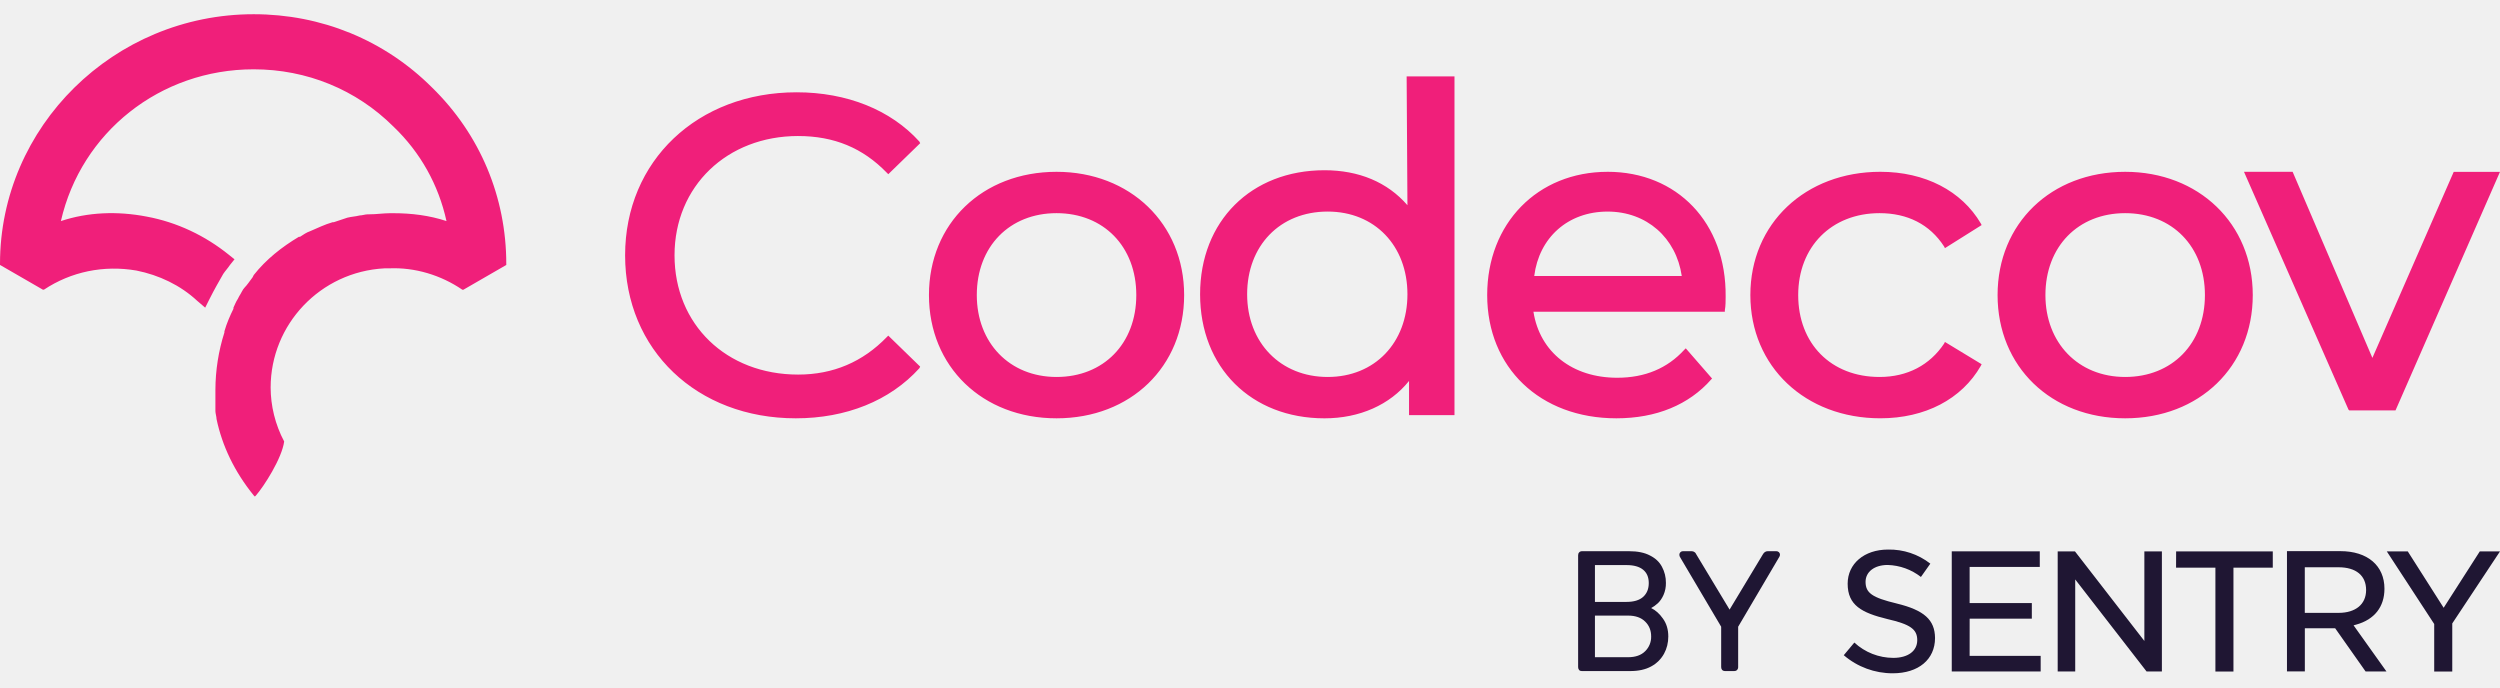
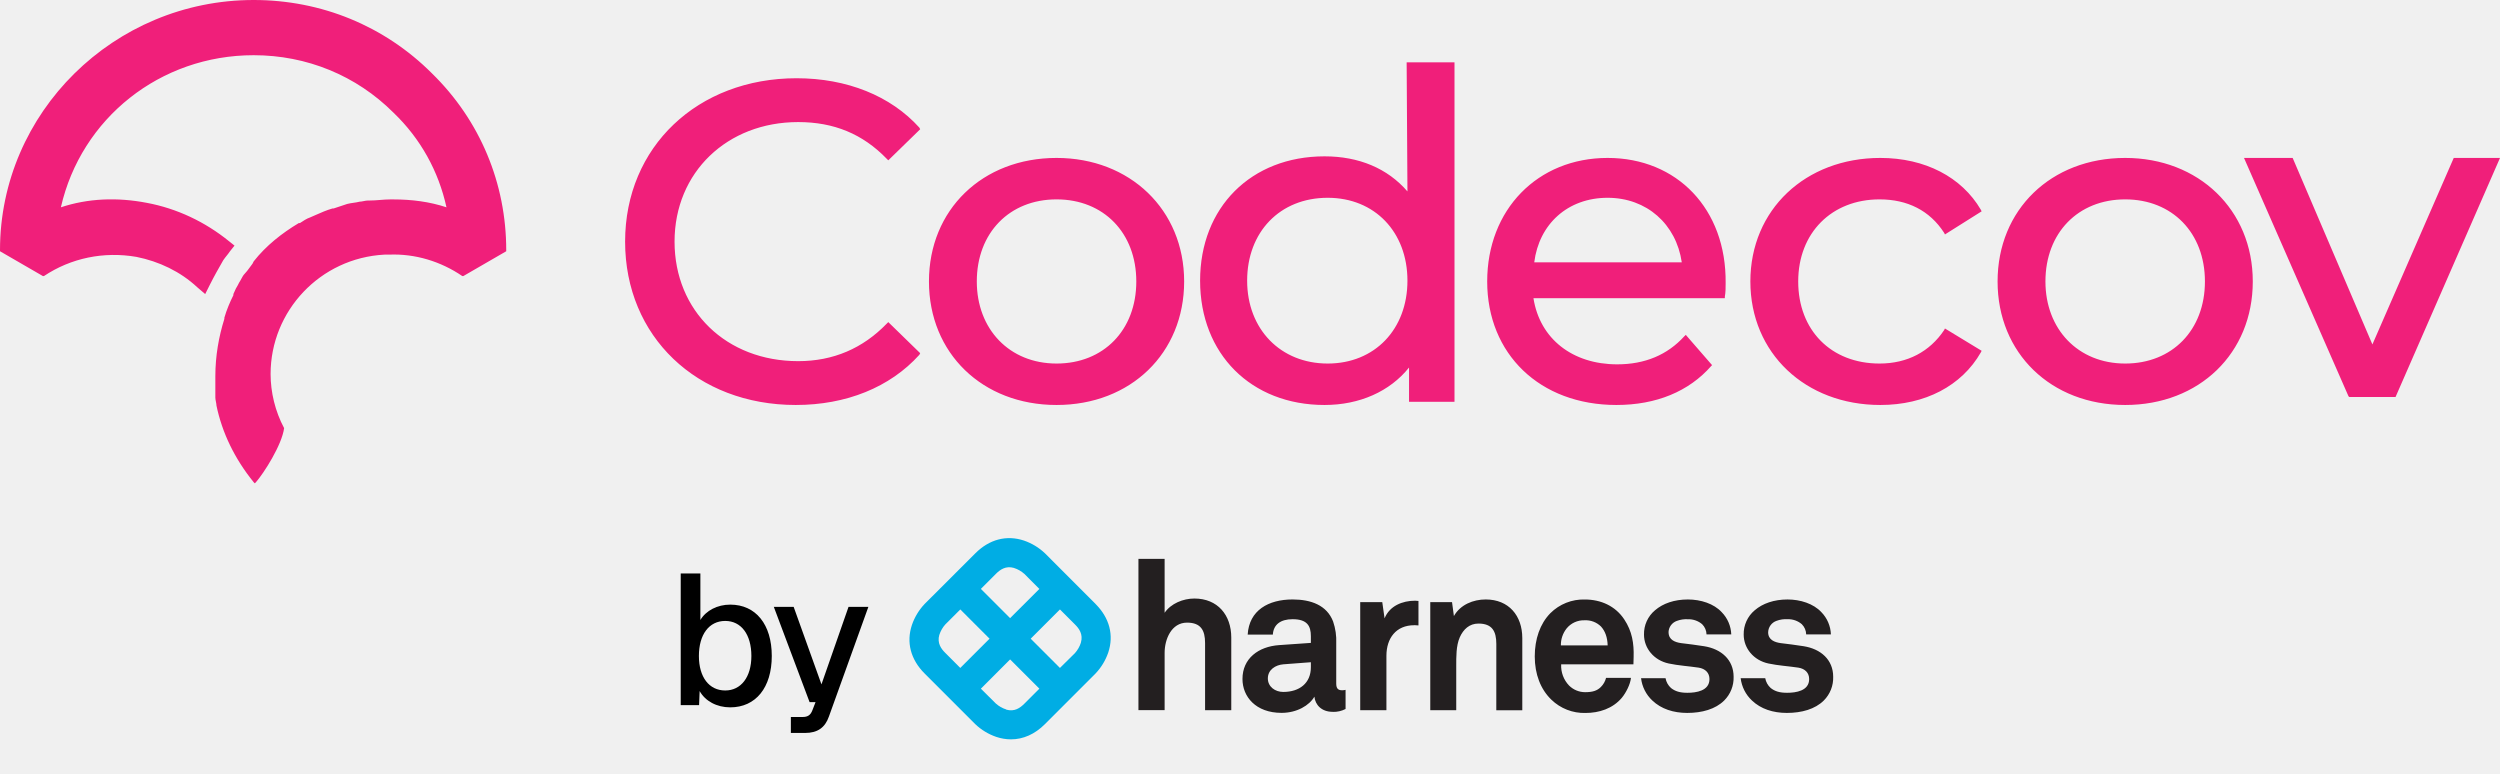
- <svg xmlns="http://www.w3.org/2000/svg" width="160" height="44" fill="none">
-   <g clip-path="url(#C)">
-     <mask id="A" maskUnits="userSpaceOnUse" x="0" y="0" width="160" height="44">
-       <path d="M160 0H0V44H160V0Z" fill="#fff" />
-     </mask>
-     <g mask="url(#A)">
-       <mask id="B" maskUnits="userSpaceOnUse" x="0" y="0" width="160" height="44">
-         <path d="M160 0H0V44H160V0Z" fill="#fff" />
-       </mask>
-       <g mask="url(#B)">
-         <path d="M137.239 41.021l-4.441-5.732h-1.106v7.684h1.122v-5.889l4.566 5.889h.981v-7.684h-1.122v5.732zm-11.181-1.426h3.979v-.998h-3.981v-2.313h4.49v-.999h-5.634v7.687h5.691v-.998h-4.547l.002-2.379zm-4.68-.974c-1.549-.373-1.982-.668-1.982-1.383 0-.644.568-1.08 1.416-1.08.773.023 1.518.291 2.127.767l.602-.851c-.771-.604-1.728-.923-2.708-.902-1.521 0-2.583.902-2.583 2.186 0 1.383.902 1.862 2.545 2.262 1.462.337 1.909.65 1.909 1.35s-.601 1.134-1.531 1.134a3.68 3.68 0 0 1-2.495-.98l-.677.809c.872.749 1.984 1.16 3.134 1.158 1.648 0 2.707-.887 2.707-2.259-.009-1.161-.695-1.783-2.464-2.21zm37.329-3.332l-2.313 3.609-2.297-3.609h-1.342l3.034 4.647v3.041h1.156V39.9L160 35.289h-1.293zm-19.439 1.04h2.518v6.647h1.155v-6.647h2.517v-1.041h-6.186l-.004 1.041z" fill="#1f1633" />
-         <path fill-rule="evenodd" d="M150.8 39.974c1.162-.322 1.805-1.134 1.805-2.295 0-1.477-1.081-2.406-2.822-2.406h-3.417v7.696h1.144v-2.761h1.94l1.949 2.767h1.335l-2.105-2.953.171-.048zm-3.293-.752v-2.917h2.156c1.125 0 1.768.532 1.768 1.456s-.688 1.462-1.756 1.462h-2.168zm-46.255 3.728c-.081 0-.143-.022-.186-.066-.044-.051-.066-.113-.066-.186V35.54c0-.08.022-.143.066-.186.043-.051.105-.077.186-.077h3.007c.549 0 .994.091 1.338.274.351.175.607.416.768.723a2.11 2.11 0 0 1 .253 1.03 1.83 1.83 0 0 1-.154.778c-.095.212-.215.387-.362.526-.146.132-.288.234-.428.307.286.139.538.365.757.679.226.314.34.694.34 1.14 0 .402-.091.771-.274 1.107a2.04 2.04 0 0 1-.823.811c-.359.197-.804.296-1.338.296h-3.084zm.824-.888h2.117c.475 0 .841-.128 1.097-.384a1.28 1.28 0 0 0 .384-.943c0-.387-.128-.705-.384-.954-.256-.256-.622-.383-1.097-.383h-2.117v2.663zm0-3.54h2.018c.468 0 .823-.106 1.064-.318.242-.219.363-.515.363-.888s-.121-.658-.363-.855-.596-.296-1.064-.296h-2.018v2.357z" fill="#1f1633" />
-         <path d="M110.221 42.884a.28.28 0 0 0 .187.066h.571c.081 0 .143-.022.186-.066a.25.25 0 0 0 .077-.186v-2.587l2.634-4.472c.014-.022.025-.044.031-.066s.012-.047.012-.077a.21.21 0 0 0-.066-.153.22.22 0 0 0-.164-.066h-.559c-.066 0-.126.018-.177.055a.43.43 0 0 0-.12.132l-2.14 3.551-2.14-3.551c-.021-.058-.058-.102-.109-.132-.052-.037-.11-.055-.175-.055h-.571c-.058 0-.11.022-.153.066s-.066.095-.066.153a.29.29 0 0 0 .01.077l.011.032.012.033 2.643 4.472v2.587a.28.28 0 0 0 .066.186z" fill="#1f1633" />
-         <path d="M51.082 8.706c2.297 0 4.134.763 5.666 2.341l.102.102 2.042-1.985-.051-.102c-1.838-2.036-4.645-3.155-7.86-3.155-6.329 0-10.974 4.377-10.974 10.433S44.6 26.772 50.929 26.772c3.215 0 6.023-1.12 7.911-3.206l.051-.102-2.042-1.985-.102.102c-1.531 1.578-3.42 2.392-5.666 2.392-4.593 0-7.911-3.206-7.911-7.634s3.369-7.634 7.911-7.634zm16.537 15.42c-3.011 0-5.104-2.188-5.104-5.242 0-3.104 2.093-5.242 5.104-5.242s5.104 2.137 5.104 5.242-2.092 5.242-5.104 5.242zm0-13.13c-4.747 0-8.166 3.308-8.166 7.888s3.42 7.888 8.166 7.888 8.166-3.308 8.166-7.888-3.471-7.888-8.166-7.888zm17.353 13.13c-3.011 0-5.155-2.188-5.155-5.293s2.093-5.293 5.155-5.293c3.011 0 5.104 2.188 5.104 5.293s-2.093 5.293-5.104 5.293zm5.104-10.992c-1.276-1.476-3.113-2.239-5.308-2.239-4.696 0-7.962 3.257-7.962 7.939s3.266 7.939 7.962 7.939c2.246 0 4.185-.865 5.41-2.392v2.188h2.909V4.889h-3.062l.051 8.244zm12.811.407c2.501 0 4.389 1.679 4.746 4.122h-9.442c.306-2.443 2.144-4.122 4.696-4.122zm0-2.545c-4.492 0-7.707 3.308-7.707 7.888 0 4.631 3.369 7.888 8.268 7.888 2.552 0 4.645-.865 6.074-2.494l.051-.051-1.684-1.934-.103.102c-1.071 1.171-2.5 1.781-4.287 1.781-2.858 0-4.95-1.628-5.359-4.224h12.25v-.102c.051-.255.051-.611.051-.865.051-4.733-3.114-7.99-7.554-7.99zm21.538 10.993c-.919 1.374-2.348 2.137-4.134 2.137-3.113 0-5.206-2.137-5.206-5.242s2.144-5.242 5.206-5.242c1.786 0 3.215.713 4.134 2.137l.051.102 2.348-1.476-.051-.102c-1.225-2.086-3.573-3.308-6.431-3.308-4.798 0-8.319 3.308-8.319 7.888s3.521 7.888 8.319 7.888c2.858 0 5.206-1.221 6.431-3.359l.051-.102-2.348-1.425-.051.102zm11.586 2.137c-3.011 0-5.104-2.188-5.104-5.242 0-3.104 2.093-5.242 5.104-5.242s5.104 2.137 5.104 5.242-2.093 5.242-5.104 5.242zm0-13.13c-4.747 0-8.166 3.308-8.166 7.888s3.419 7.888 8.166 7.888 8.166-3.308 8.166-7.888-3.47-7.888-8.166-7.888zm21.028 0l-5.206 11.909-5.104-11.908h-3.113l6.686 15.217.051.051h2.96l6.686-15.267h-2.96zM16.235.91C7.288.91 0 8.105 0 16.883v.072l2.742 1.583h.072c1.732-1.151 3.824-1.583 5.917-1.223 1.443.288 2.814.935 3.896 1.943l.505.432.289-.576c.289-.576.577-1.079.866-1.583.144-.216.289-.36.433-.576l.289-.36-.361-.288c-1.515-1.223-3.319-2.086-5.267-2.446-1.876-.36-3.752-.288-5.484.288 1.299-5.684 6.35-9.713 12.339-9.713 3.391 0 6.566 1.295 8.948 3.669 1.732 1.655 2.886 3.741 3.391 6.044-1.082-.36-2.237-.504-3.391-.504h-.216c-.433 0-.866.072-1.371.072h-.072c-.144 0-.361.072-.505.072-.289.072-.505.072-.794.144l-.216.072-.649.216h-.072c-.505.144-.938.36-1.443.576-.216.072-.433.216-.649.36h-.072c-1.082.647-2.093 1.439-2.886 2.446l-.072.144c-.216.288-.361.504-.505.648s-.216.36-.361.576l-.072.144c-.144.216-.216.432-.289.576v.072c-.216.432-.433.935-.577 1.439v.072a12.21 12.21 0 0 0-.577 3.669v.144.504.216.288.072.144c0 .144.072.36.072.504.361 1.727 1.154 3.382 2.381 4.893l.072.072.072-.072c.505-.576 1.66-2.374 1.804-3.454-.577-1.079-.866-2.302-.866-3.453 0-4.029 3.175-7.411 7.288-7.627h.289c1.66-.072 3.319.432 4.69 1.367h.072l2.742-1.583v-.072c0-4.245-1.66-8.274-4.762-11.296C24.606 2.565 20.565.91 16.235.91z" fill="#f01f7a" />
-       </g>
-     </g>
+ <svg xmlns="http://www.w3.org/2000/svg" width="546" height="169" viewBox="0 0 546 169" fill="none">
+   <path fill-rule="evenodd" clip-rule="evenodd" d="M0 54.627C0 24.607 24.87 0 55.404 0C70.178 0 83.967 5.66 94.309 15.994C104.897 26.329 110.561 40.109 110.561 54.627V54.873L101.204 60.286H100.957C96.279 57.087 90.615 55.365 84.952 55.611H83.967C69.931 56.349 59.097 67.914 59.097 81.694C59.097 85.631 60.082 89.814 62.052 93.505C61.559 97.196 57.62 103.347 55.896 105.316L55.65 105.562L55.404 105.316C51.217 100.149 48.509 94.489 47.278 88.584C47.278 88.338 47.216 88.03 47.154 87.722C47.093 87.415 47.031 87.107 47.031 86.861V86.369V86.123V85.139V84.4V82.678V82.186C47.031 77.757 47.77 73.573 49.001 69.636V69.39C49.494 67.668 50.233 65.945 50.971 64.469V64.223C51.046 64.074 51.12 63.903 51.202 63.715C51.389 63.284 51.613 62.769 51.956 62.255L52.202 61.762C52.397 61.471 52.553 61.18 52.7 60.904C52.927 60.48 53.135 60.092 53.434 59.794C53.794 59.434 54.155 58.941 54.612 58.318C54.779 58.089 54.959 57.843 55.157 57.579L55.404 57.087C58.112 53.642 61.559 50.935 65.253 48.721H65.499C66.238 48.229 66.977 47.737 67.715 47.491C68.121 47.317 68.512 47.144 68.896 46.973C70.147 46.419 71.322 45.899 72.64 45.522H72.886L75.103 44.784L75.841 44.538C76.334 44.415 76.765 44.353 77.195 44.292C77.626 44.23 78.057 44.169 78.55 44.046C78.796 44.046 79.104 43.984 79.412 43.923C79.719 43.861 80.027 43.8 80.273 43.8H80.52C81.415 43.8 82.243 43.733 83.04 43.669C83.778 43.61 84.488 43.554 85.198 43.554H85.937C89.877 43.554 93.817 44.046 97.51 45.276C95.787 37.402 91.847 30.266 85.937 24.607C77.811 16.486 66.977 12.057 55.404 12.057C34.966 12.057 17.729 25.837 13.297 45.276C19.206 43.307 25.609 43.061 32.011 44.292C38.659 45.522 44.815 48.475 49.986 52.658L51.217 53.642L50.233 54.873C49.986 55.242 49.74 55.549 49.494 55.857C49.248 56.164 49.001 56.472 48.755 56.841C47.77 58.564 46.785 60.286 45.8 62.255L44.815 64.223L43.092 62.747C39.398 59.302 34.719 57.087 29.795 56.103C22.654 54.873 15.513 56.349 9.603 60.286H9.357L0 54.873V54.627ZM307.386 41.803C303.031 36.756 296.761 34.145 289.272 34.145C273.248 34.145 262.101 45.284 262.101 61.297C262.101 77.309 273.248 88.449 289.272 88.449C296.935 88.449 303.554 85.49 307.734 80.268V87.752H317.662V13.607H307.211L307.386 41.803ZM193.652 34.667C188.427 29.272 182.157 26.661 174.319 26.661C158.818 26.661 147.322 37.626 147.322 52.769C147.322 67.911 158.644 78.876 174.319 78.876C181.983 78.876 188.427 76.091 193.652 70.696L194 70.347L200.967 77.135L200.793 77.484C194.349 84.62 184.769 88.449 173.796 88.449C152.199 88.449 136.524 73.48 136.524 52.769C136.524 32.057 152.373 17.088 173.971 17.088C184.943 17.088 194.523 20.918 200.793 27.88L200.967 28.228L194 35.016L193.652 34.667ZM213.333 61.471C213.333 71.914 220.474 79.398 230.75 79.398C241.027 79.398 248.168 72.088 248.168 61.471C248.168 50.854 241.027 43.544 230.75 43.544C220.474 43.544 213.333 50.854 213.333 61.471ZM230.75 34.493C214.553 34.493 202.883 45.807 202.883 61.471C202.883 77.135 214.553 88.449 230.75 88.449C246.948 88.449 258.618 77.135 258.618 61.471C258.618 45.807 246.774 34.493 230.75 34.493ZM272.377 61.297C272.377 71.914 279.692 79.398 289.969 79.398C300.245 79.398 307.386 71.914 307.386 61.297C307.386 50.68 300.245 43.196 289.969 43.196C279.518 43.196 272.377 50.68 272.377 61.297ZM367.301 57.294C366.081 48.939 359.637 43.196 351.103 43.196C342.394 43.196 336.124 48.939 335.079 57.294H367.301ZM351.103 34.493C335.776 34.493 324.803 45.807 324.803 61.471C324.803 77.309 336.298 88.449 353.018 88.449C361.727 88.449 368.868 85.49 373.745 79.92L373.919 79.746L368.171 73.132L367.823 73.48C364.165 77.484 359.289 79.572 353.193 79.572C343.439 79.572 336.298 74.002 334.905 65.126H376.706V64.778C376.88 63.908 376.88 62.689 376.88 61.819C377.054 45.633 366.255 34.493 351.103 34.493ZM410.495 79.398C416.591 79.398 421.468 76.787 424.603 72.088L424.777 71.74L432.789 76.613L432.615 76.961C428.435 84.271 420.423 88.449 410.669 88.449C394.297 88.449 382.279 77.135 382.279 61.471C382.279 45.807 394.297 34.493 410.669 34.493C420.423 34.493 428.435 38.67 432.615 45.807L432.789 46.155L424.777 51.202L424.603 50.854C421.468 45.981 416.591 43.544 410.495 43.544C400.045 43.544 392.729 50.854 392.729 61.471C392.729 72.088 399.871 79.398 410.495 79.398ZM464.14 79.398C453.864 79.398 446.723 71.914 446.723 61.471C446.723 50.854 453.864 43.544 464.14 43.544C474.416 43.544 481.557 50.854 481.557 61.471C481.557 72.088 474.416 79.398 464.14 79.398ZM436.272 61.471C436.272 45.807 447.942 34.493 464.14 34.493C480.163 34.493 492.007 45.807 492.007 61.471C492.007 77.135 480.338 88.449 464.14 88.449C447.942 88.449 436.272 77.135 436.272 61.471ZM535.898 34.493L518.133 75.221L500.716 34.493H490.091L512.907 86.534L513.082 86.708H523.184L546 34.493H535.898Z" fill="#F01F7A" />
+   <path d="M148.67 125.245H152.963V135.41C154.178 133.345 156.689 132.049 159.484 132.049C165.073 132.049 168.556 136.382 168.556 143.267C168.556 150.152 165.073 154.486 159.484 154.486C156.527 154.486 154.016 153.109 152.801 150.922L152.68 154H148.67V125.245ZM152.639 143.267C152.639 147.884 154.867 150.8 158.39 150.8C161.833 150.8 164.101 147.884 164.101 143.267C164.101 138.569 161.873 135.613 158.39 135.613C154.867 135.613 152.639 138.569 152.639 143.267ZM168.999 132.535H173.333L179.408 149.464L185.321 132.535H189.654L181.028 156.511C180.177 158.941 178.517 160.075 175.844 160.075H172.725V156.592H175.277C176.411 156.592 177.018 156.187 177.423 155.134L178.112 153.352H176.816L168.999 132.535Z" fill="black" />
+   <g clip-path="url(#clip0_6884_77)">
+     <path d="M239.28 131.914L228.208 120.827C226.896 119.588 225.335 118.644 223.627 118.059C219.844 116.8 216.08 117.783 213.03 120.827L201.931 131.914C200.691 133.225 199.747 134.787 199.163 136.494C197.899 140.277 198.882 144.042 201.931 147.086L213.017 158.173C214.326 159.413 215.887 160.357 217.593 160.941C218.626 161.29 219.709 161.471 220.8 161.475C223.46 161.475 226.006 160.352 228.19 158.173L239.271 147.086C240.513 145.776 241.458 144.214 242.044 142.506C243.303 138.723 242.32 134.963 239.271 131.914H239.28ZM221.457 124.044C222.295 124.313 223.067 124.754 223.723 125.34L226.998 128.62L220.61 135.003L214.222 128.615L217.516 125.317C218.399 124.438 219.645 123.505 221.466 124.04L221.457 124.044ZM205.156 138.641C205.426 137.803 205.869 137.031 206.457 136.376L209.732 133.101L216.12 139.489L209.728 145.877L206.434 142.578C205.551 141.7 204.622 140.454 205.152 138.632L205.156 138.641ZM219.754 154.942C218.915 154.676 218.143 154.234 217.489 153.647L214.222 150.407L220.61 144.015L226.998 150.403L223.704 153.701C222.821 154.58 221.58 155.513 219.754 154.979V154.942ZM236.064 140.377C235.794 141.214 235.353 141.985 234.768 142.642L231.492 145.877L225.104 139.489L231.492 133.101L234.786 136.394C235.67 137.273 236.598 138.519 236.068 140.34" fill="#00ADE4" />
+     <path d="M263.188 155.11H268.91V139.23C268.91 134.333 265.933 130.718 260.855 130.718C258.381 130.718 255.731 131.814 254.353 133.83V122.051H248.636V155.096H254.353V142.569C254.353 139.643 255.821 135.982 259.251 135.982C262.273 135.982 263.188 137.672 263.188 140.422V155.11ZM286.294 145.718C286.294 149.211 283.797 151.119 280.259 151.119C278.487 151.119 276.897 149.986 276.897 148.169C276.897 146.262 278.578 145.22 280.304 145.084L286.294 144.631V145.718ZM291.06 155.477C292.036 155.509 293.005 155.29 293.873 154.843V150.665C293.635 150.721 293.392 150.752 293.148 150.756C292.197 150.756 291.834 150.348 291.834 149.256V140.499C291.906 138.882 291.674 137.265 291.15 135.733C289.791 132.19 286.339 130.921 282.302 130.921C277.033 130.921 272.811 133.282 272.494 138.592H277.989C278.125 136.412 279.665 135.235 282.302 135.235C285.523 135.235 286.294 136.73 286.294 138.954V140.408L279.344 140.893C274.849 141.21 271.356 143.797 271.356 148.291C271.356 152.151 274.26 155.69 279.892 155.69C283.249 155.69 285.972 154.059 287.064 152.151C287.245 153.923 288.604 155.463 291.055 155.463L291.06 155.477ZM308.887 136.535C309.19 136.537 309.493 136.557 309.793 136.594V131.248C309.549 131.248 309.304 131.193 309.064 131.193C306.291 131.193 303.478 132.326 302.39 135.049L301.888 131.51H297.072V155.114H302.794V143.222C302.794 139.407 304.882 136.548 308.874 136.548L308.887 136.535ZM326.792 155.124H332.469V139.362C332.469 134.46 329.515 130.921 324.477 130.921C321.758 130.921 318.94 132.054 317.531 134.546L317.124 131.506H312.371V155.11H318.043V145.492C318.043 143.494 317.998 141.043 318.818 139.181C319.588 137.454 320.907 136.186 322.896 136.186C325.89 136.186 326.796 137.867 326.796 140.635L326.792 155.124ZM351.098 140.961H340.895C340.87 139.63 341.304 138.331 342.123 137.282C342.595 136.693 343.198 136.223 343.884 135.908C344.57 135.594 345.32 135.444 346.074 135.47C346.733 135.435 347.392 135.538 348.009 135.772C348.626 136.006 349.187 136.366 349.657 136.829C350.564 137.831 351.066 139.19 351.112 140.961H351.098ZM356.784 143.503C356.875 140.553 356.467 137.876 354.741 135.284C352.793 132.335 349.612 130.931 346.133 130.931C344.738 130.89 343.35 131.135 342.054 131.649C340.758 132.164 339.58 132.939 338.594 133.925C336.329 136.24 335.191 139.597 335.191 143.367C335.191 147.227 336.46 150.539 338.816 152.808C339.801 153.765 340.968 154.514 342.247 155.013C343.526 155.511 344.892 155.749 346.264 155.712C349.259 155.712 352.208 154.761 354.206 152.401C355.112 151.309 356.068 149.451 356.204 148.042H350.767C350.576 148.799 350.183 149.49 349.63 150.04C348.815 150.856 347.818 151.173 346.182 151.173C344.871 151.169 343.615 150.648 342.685 149.723C342.097 149.109 341.641 148.382 341.344 147.586C341.047 146.79 340.916 145.942 340.959 145.093H356.739C356.739 144.59 356.784 143.503 356.784 143.503ZM364.404 138.102C364.418 137.552 364.598 137.018 364.922 136.572C365.246 136.126 365.697 135.789 366.216 135.606C366.999 135.313 367.834 135.189 368.667 135.244C369.795 135.212 370.894 135.6 371.753 136.331C372.346 136.921 372.687 137.719 372.704 138.555H378.109C378.041 136.733 377.297 135.001 376.021 133.699C374.299 131.832 371.44 130.926 368.627 130.926C365.673 130.926 363.19 131.787 361.455 133.286C360.68 133.933 360.061 134.747 359.645 135.666C359.228 136.586 359.025 137.587 359.049 138.596C359.049 141.591 361.228 144.223 364.45 144.907C366.538 145.36 368.899 145.496 370.987 145.813C372.437 146.04 373.347 146.946 373.347 148.31C373.347 150.897 370.443 151.304 368.536 151.304C366.901 151.304 365.859 150.987 364.948 150.262C364.32 149.7 363.899 148.944 363.752 148.115H358.406C358.625 149.977 359.495 151.702 360.861 152.985C362.814 154.847 365.492 155.703 368.491 155.703C371.712 155.703 374.661 154.888 376.569 152.985C377.246 152.308 377.778 151.499 378.131 150.608C378.484 149.718 378.651 148.764 378.621 147.807C378.621 144.083 375.903 141.722 372.174 141.133C369.859 140.771 369.27 140.726 367.136 140.454C365.868 140.272 364.418 139.77 364.418 138.093L364.404 138.102ZM394.482 138.546H399.869C399.801 136.724 399.057 134.992 397.781 133.69C396.054 131.832 393.196 130.926 390.4 130.926C387.451 130.926 384.964 131.787 383.229 133.286C382.454 133.933 381.835 134.747 381.419 135.666C381.002 136.586 380.798 137.587 380.823 138.596C380.823 141.591 383.002 144.223 386.223 144.907C388.312 145.36 390.672 145.496 392.761 145.813C394.211 146.04 395.121 146.946 395.121 148.31C395.121 150.897 392.213 151.304 390.31 151.304C388.674 151.304 387.632 150.987 386.722 150.262C386.094 149.7 385.673 148.944 385.526 148.115H380.161C380.381 149.978 381.252 151.703 382.621 152.985C384.57 154.847 387.247 155.703 390.246 155.703C393.468 155.703 396.417 154.888 398.324 152.985C399 152.307 399.53 151.498 399.882 150.607C400.233 149.717 400.398 148.764 400.368 147.807C400.368 144.083 397.649 141.722 393.921 141.133C391.606 140.771 391.017 140.726 388.883 140.454C387.614 140.272 386.164 139.77 386.164 138.093C386.178 137.543 386.358 137.009 386.682 136.563C387.006 136.117 387.457 135.78 387.977 135.597C388.759 135.304 389.594 135.18 390.428 135.235C391.555 135.203 392.654 135.59 393.513 136.322C394.107 136.912 394.45 137.709 394.469 138.546" fill="#231F20" />
  </g>
  <defs>
-     <clipPath id="C">
-       <path fill="#fff" d="M0 0h160v44H0z" />
+     <clipPath id="clip0_6884_77">
+       <rect width="201.735" height="43.951" fill="white" transform="translate(198.633 117.525)" />
    </clipPath>
  </defs>
</svg>
